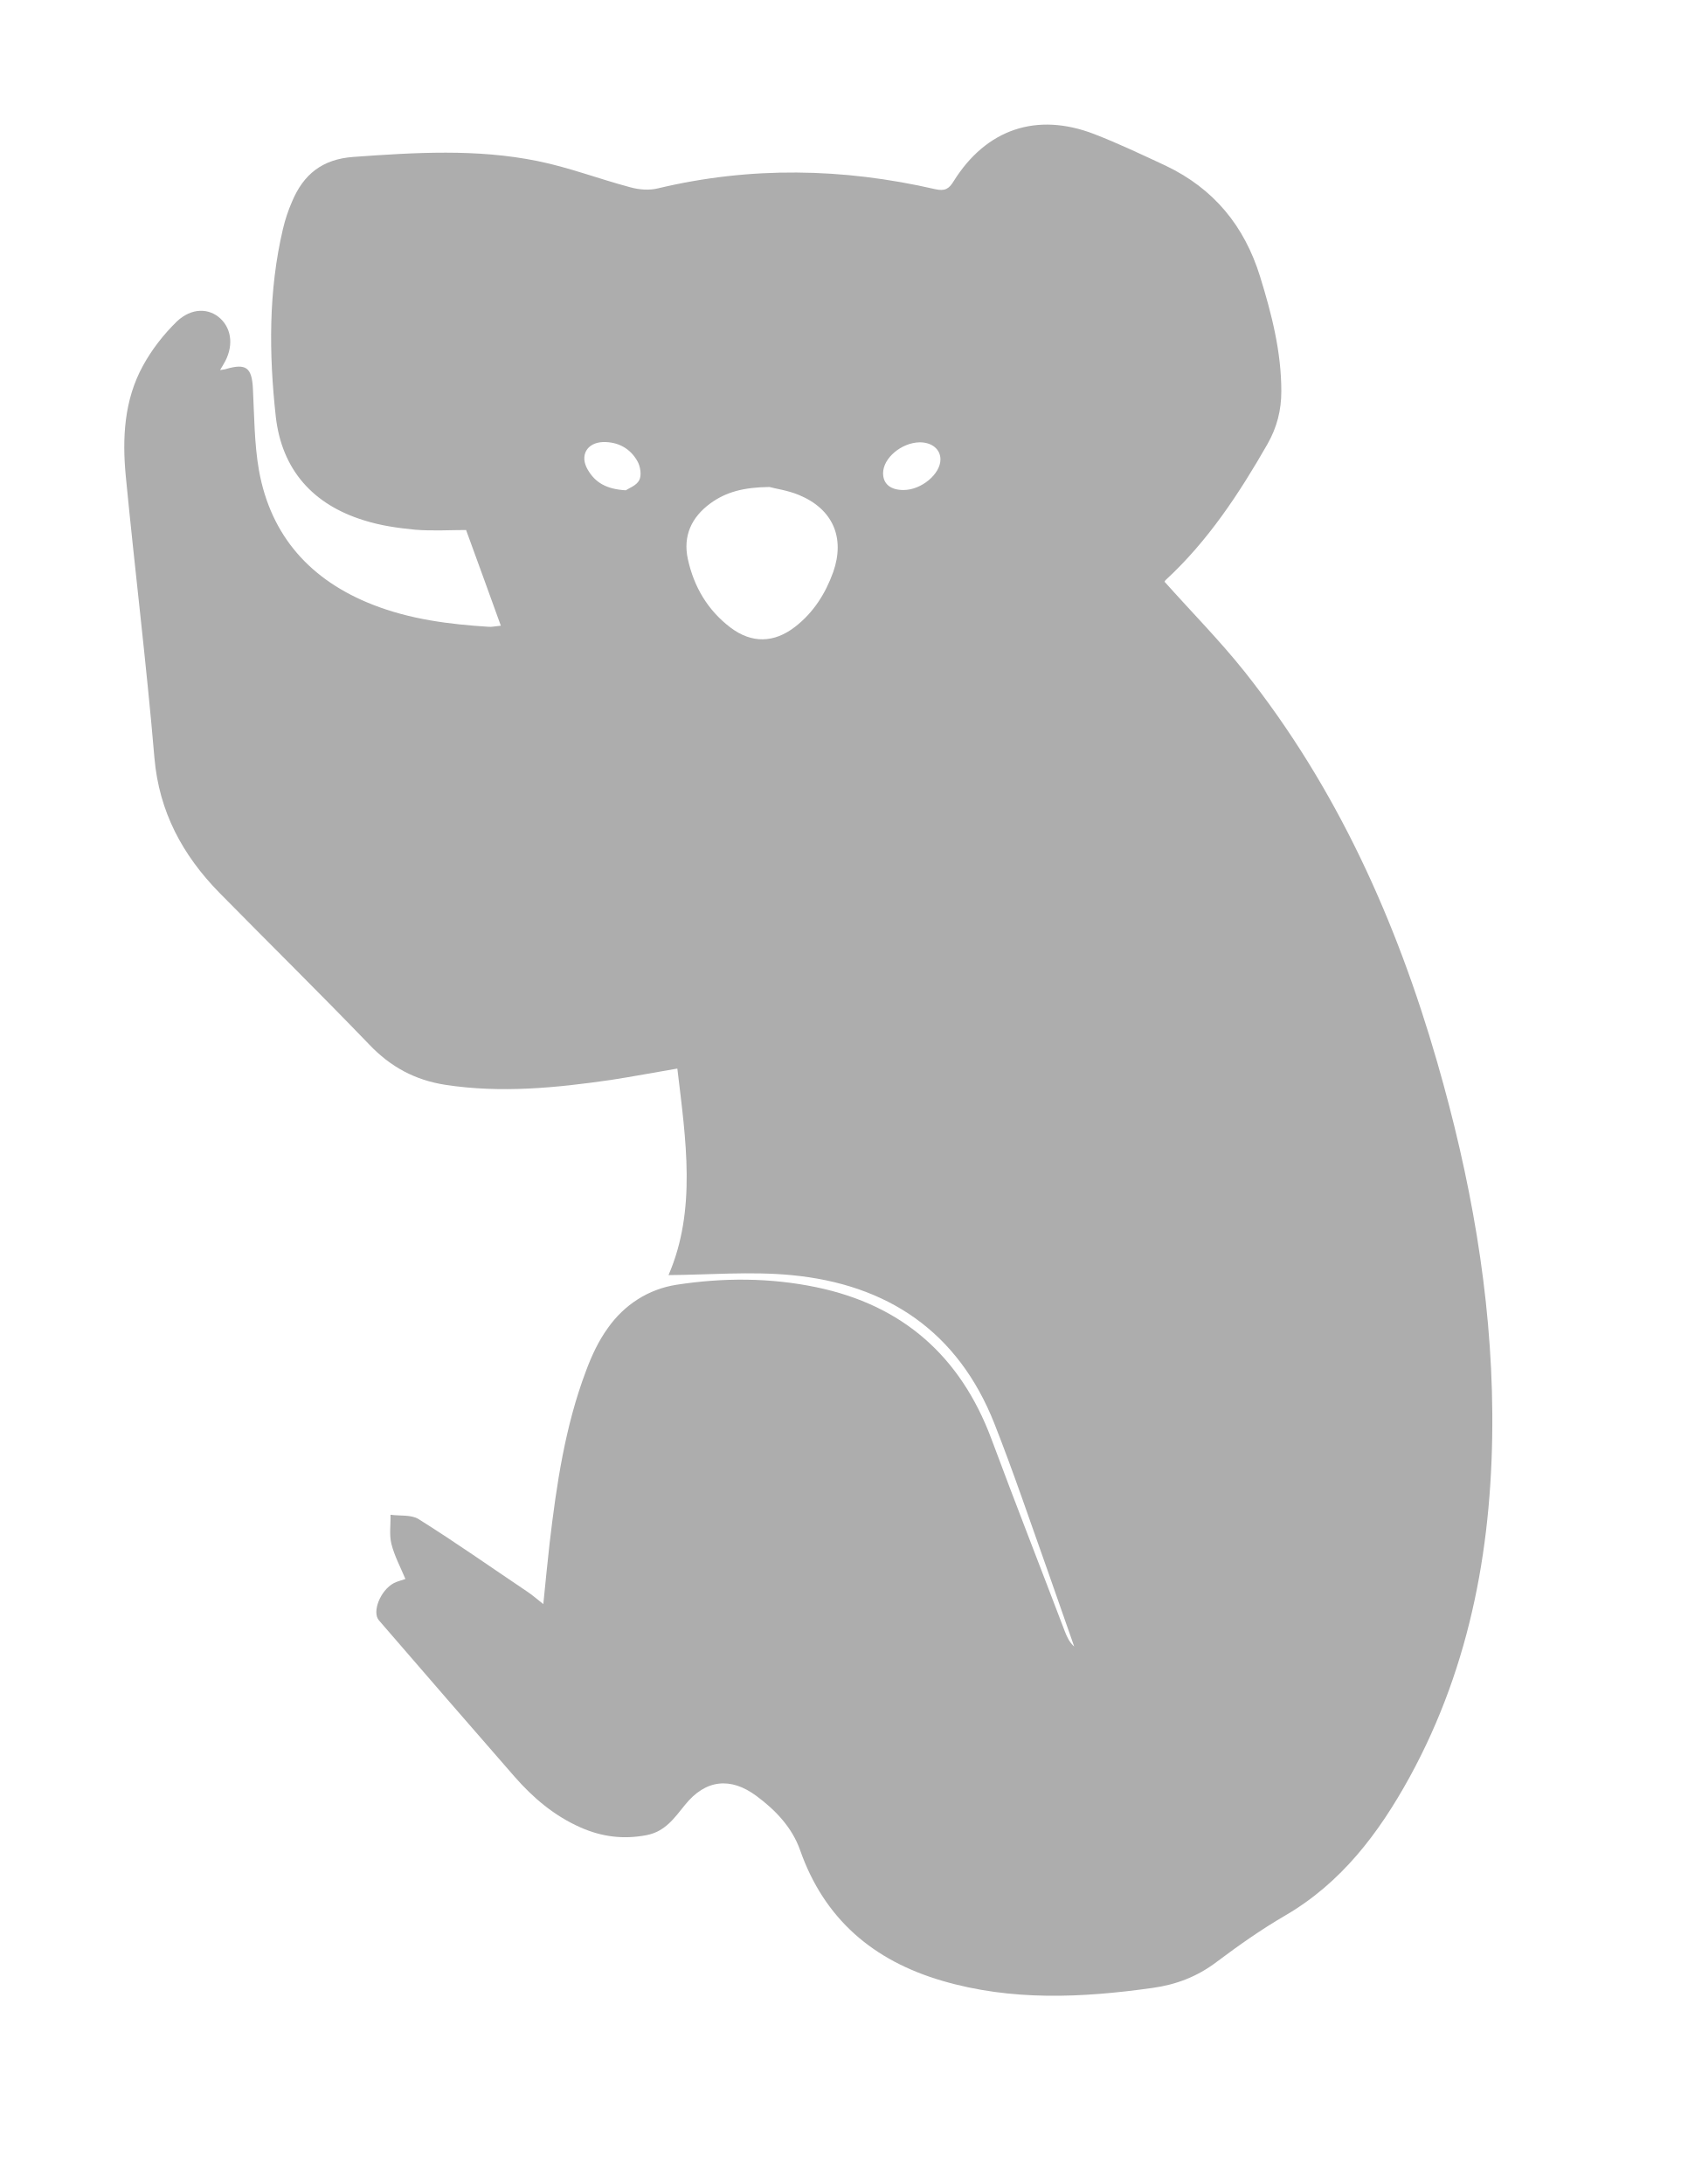
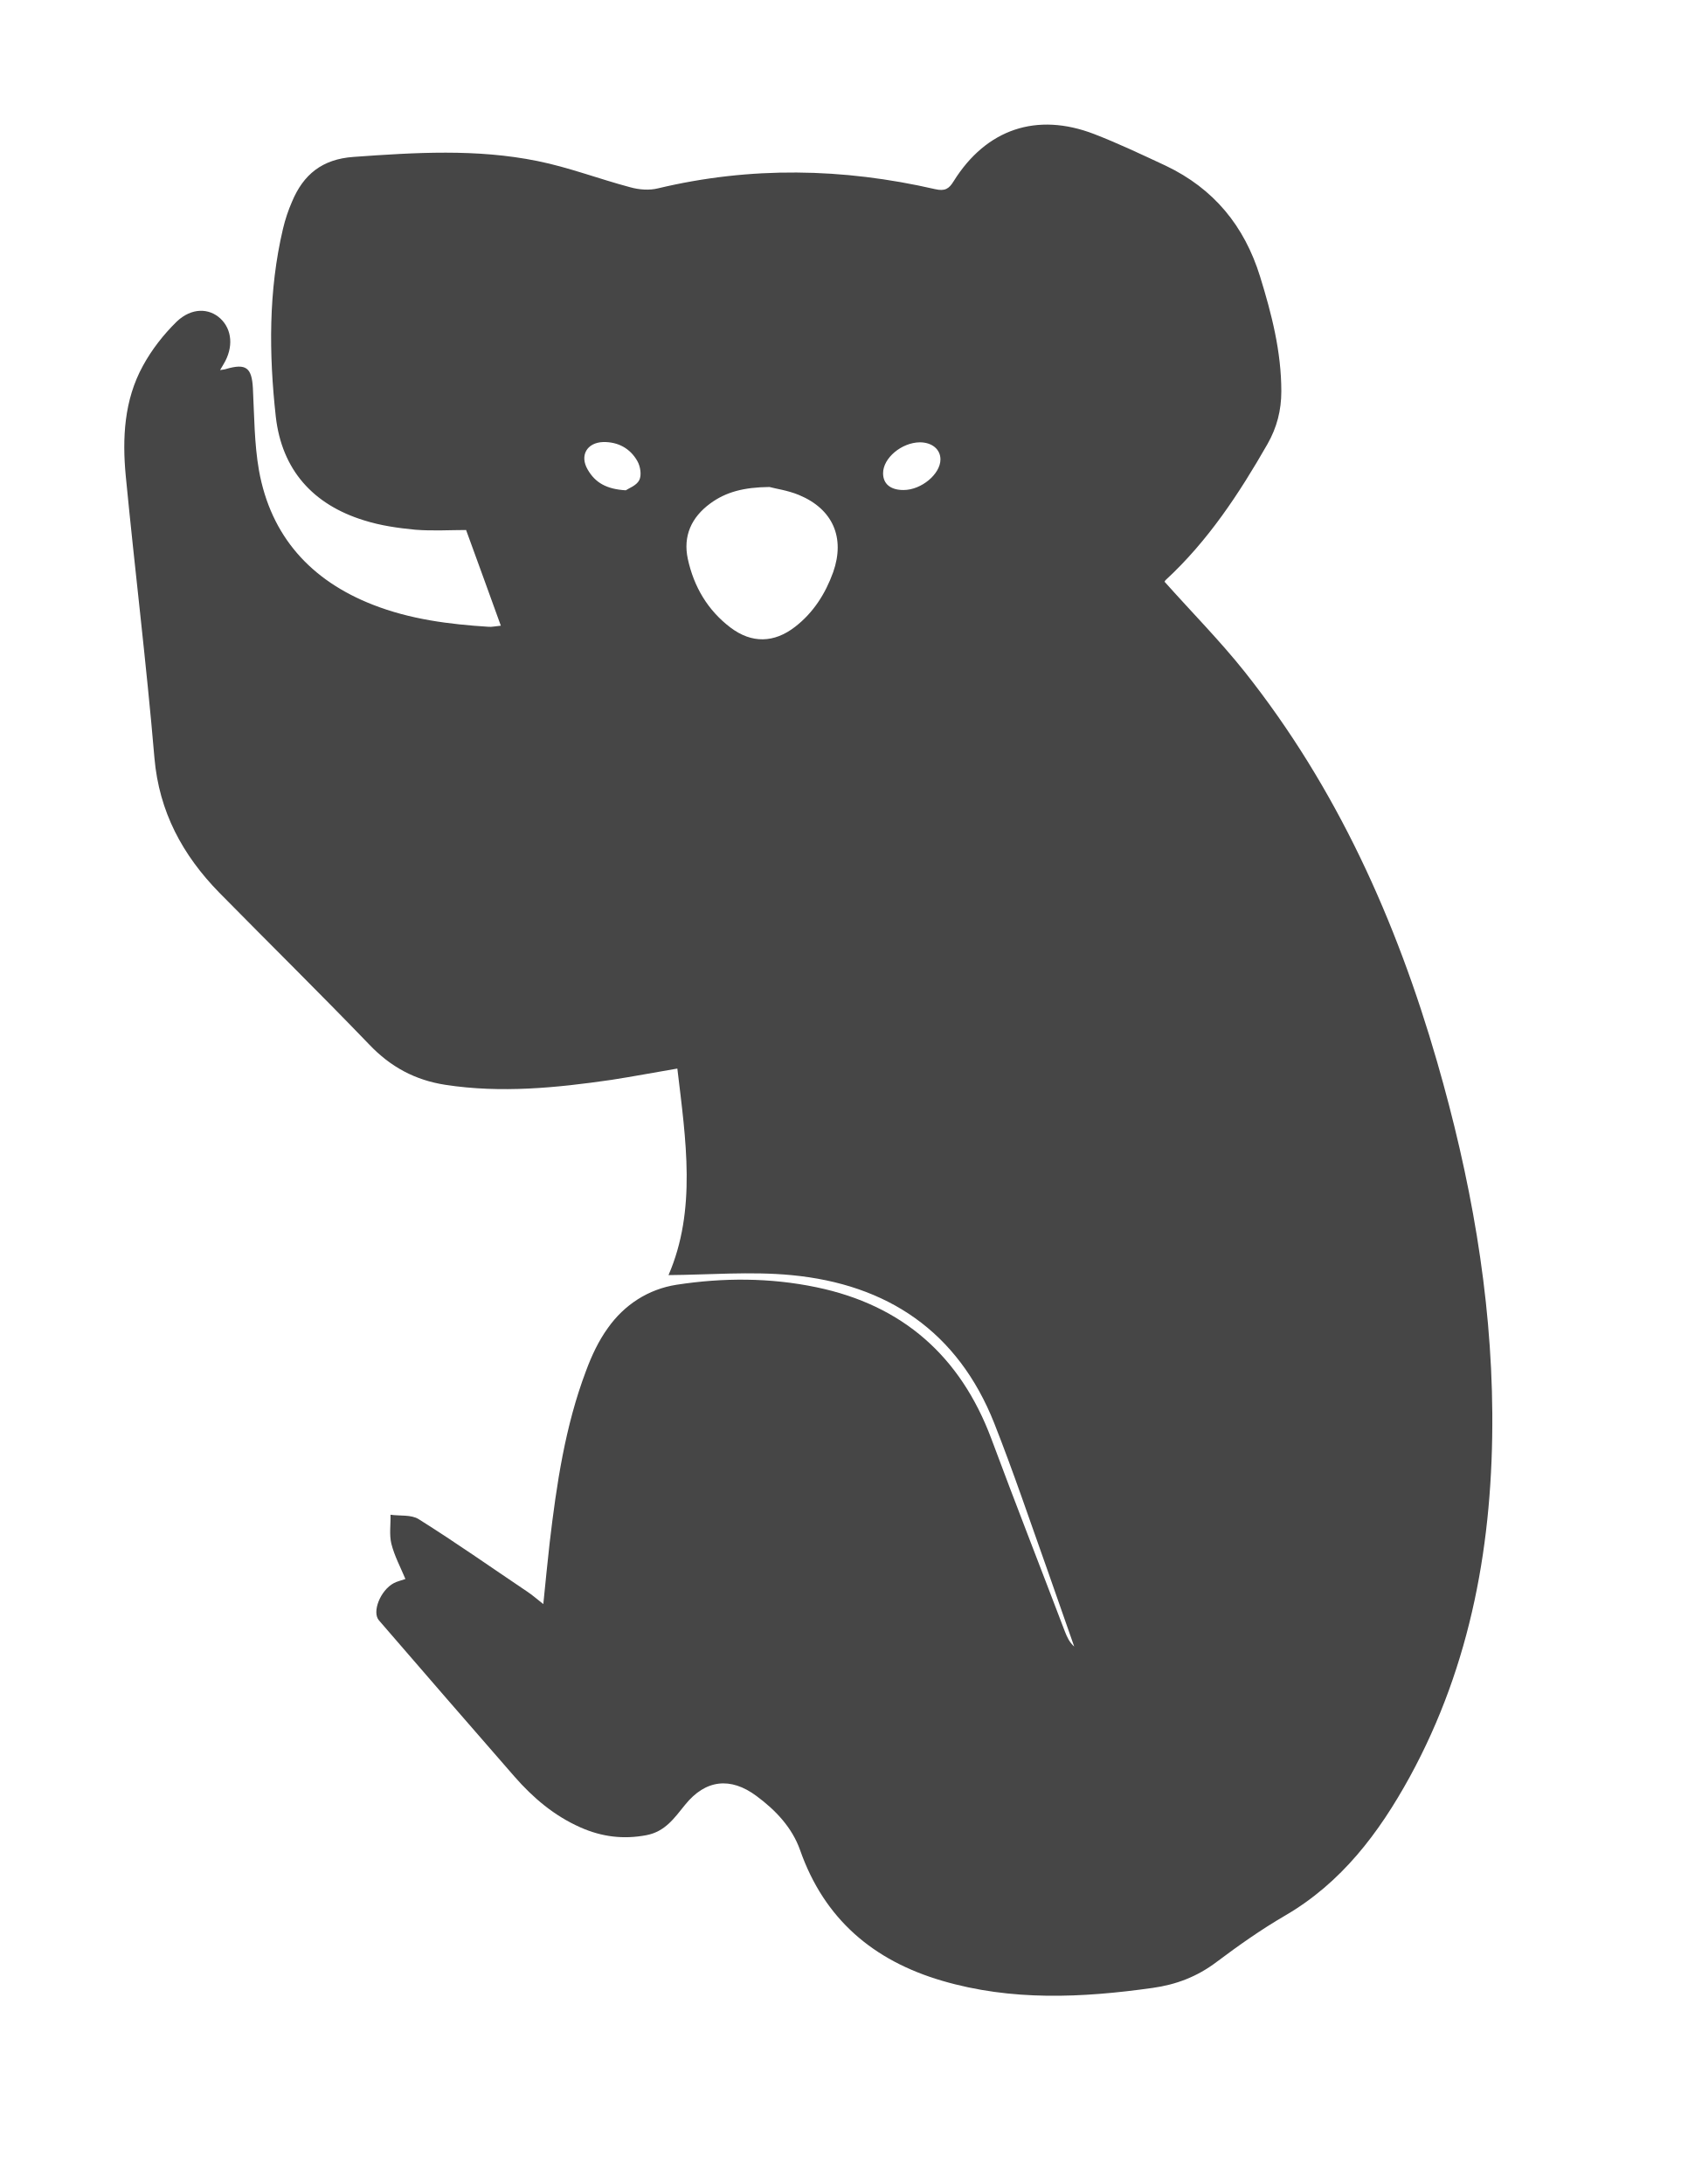
<svg xmlns="http://www.w3.org/2000/svg" version="1.1" id="Layer_1" x="0px" y="0px" viewBox="0 0 612 792" style="enable-background:new 0 0 612 792;" xml:space="preserve">
  <style type="text/css">
- 	.st0{fill:#ADADAD;}
+ 	.st0{fill:#464646;}
</style>
  <g>
    <path class="st0" d="M422.3,211c9.8,11,20,21.3,29,32.6c33.4,42.1,55,90.2,69.8,141.5c12,41.6,19.7,84,20,127.4   c0.3,46.2-7.5,90.9-30,132c-11.1,20.2-24.7,38.3-45.2,50.2c-8.6,5-16.8,10.8-24.8,16.8c-7,5.3-14.6,8.2-23.2,9.4   c-25.6,3.6-51.1,4.8-76.3-2.6c-24.9-7.3-42.7-22.3-51.5-47.4c-2.9-8.2-8.9-14.5-15.8-19.6c-9.4-7-18.5-6-25.9,3.2   c-3.9,4.8-7.2,9.7-14,11c-8.4,1.6-16.2,0.6-23.9-2.8c-9.5-4.2-17.2-10.7-24-18.5c-16.4-18.8-32.8-37.7-49.1-56.6   c-2.6-3,0.5-10.9,5.4-13.5c1.1-0.6,2.5-0.9,4.2-1.5c-1.8-4.3-4-8.4-5.1-12.8c-0.8-3.3-0.2-7-0.3-10.5c3.4,0.5,7.5-0.1,10.2,1.6   c13.4,8.4,26.3,17.5,39.4,26.3c1.8,1.2,3.4,2.6,5.8,4.5c0.8-7.9,1.5-15.1,2.3-22.2c2.5-21.2,5.6-42.3,13.2-62.4   c2-5.4,4.5-10.8,7.9-15.5c6-8.5,14.7-14.1,24.9-15.7c16.9-2.6,33.9-2.6,50.7,0.9c31.3,6.5,52.2,25,63.4,54.8   c8.7,23.4,17.8,46.6,26.7,70c0.8,2,1.6,3.9,3.4,5.5c-3.3-9.3-6.5-18.7-9.8-28c-6.3-17.7-12.3-35.5-19.2-53   c-13.2-33.3-38.8-50.4-73.6-53.7c-14.8-1.4-29.8-0.1-44.5,0c10.2-23.6,6.3-48.9,3.2-74.9c-8.3,1.4-16.1,2.9-23.9,4.1   c-20,2.9-40,4.9-60.2,1.8c-11-1.7-19.9-6.5-27.6-14.6c-17.9-18.6-36.3-36.7-54.4-55.1c-13.3-13.6-21.8-29.3-23.5-48.8   c-2.9-34.2-7.1-68.2-10.4-102.3c-1.3-13.7-0.6-27.5,6.2-39.9c3.2-5.9,7.5-11.4,12.3-16.1c5.4-5.1,11.7-4.9,15.8-1.1   c4.3,4,4.8,10.5,1.2,16.5c-0.3,0.6-0.7,1.1-1.3,2.2c1.1-0.2,1.7-0.2,2.2-0.4c7.2-2.1,9.3-0.5,9.7,7c0.5,10,0.5,20.1,2.2,29.8   c4.3,23.9,18.8,39.9,41.3,48.7c13.5,5.3,27.7,7.1,42,8c1.1,0.1,2.3-0.2,4.4-0.4c-4.2-11.6-8.2-22.7-12.6-34.7   c-5.6,0-12.1,0.4-18.4-0.1c-6.3-0.6-12.6-1.5-18.6-3.4c-18.5-5.7-29.8-18.3-32-37.6c-2.5-22.7-2.7-45.6,2.6-68.1   c0.8-3.4,1.9-6.7,3.3-9.9c4.1-9.8,10.9-15.4,22.3-16.2c22.3-1.6,44.6-3,66.7,1.5c11.4,2.3,22.3,6.5,33.6,9.5   c3.2,0.9,6.9,1.2,10.1,0.4c33.5-8,67-7.4,100.5,0.3c3.5,0.8,5-0.1,6.7-2.9c11.8-18.9,30.1-25.1,50.9-17.1c8.8,3.4,17.4,7.5,26,11.5   c17.4,8.3,28.5,21.8,34.2,40.2c4.2,13.6,7.7,27.2,7.7,41.6c0,6.9-1.6,13.1-5,19.1c-10.3,18-21.6,35.2-37,49.4   C422.2,210.9,422.2,211.3,422.3,211z M279,176.6c-9.3,0.1-15.8,1.8-21.5,6c-6.8,5-9.9,11.8-8.1,20.1c2.2,10.1,7.2,18.6,15.5,24.9   c7.7,5.8,15.8,5.6,23.4-0.3c6.6-5.1,11-12,13.8-19.8c4.4-12.5-0.1-22.9-12.4-28C285.6,177.8,281.1,177.2,279,176.6z M327.6,177.7   c6.5,0,13.4-5.8,13.4-11.1c0-3.7-3.1-6.2-7.5-6.2c-6.6,0.1-13.3,5.7-13.3,11.2C320.2,175.5,322.9,177.7,327.6,177.7z M226.9,177.8   c1-0.7,3.9-1.7,4.9-3.7c0.9-1.8,0.4-5-0.7-6.9c-2.6-4.6-7-7-12.4-6.9c-5.9,0.2-8.6,4.9-5.6,10C215.8,175,219.9,177.4,226.9,177.8z" />
  </g>
</svg>
